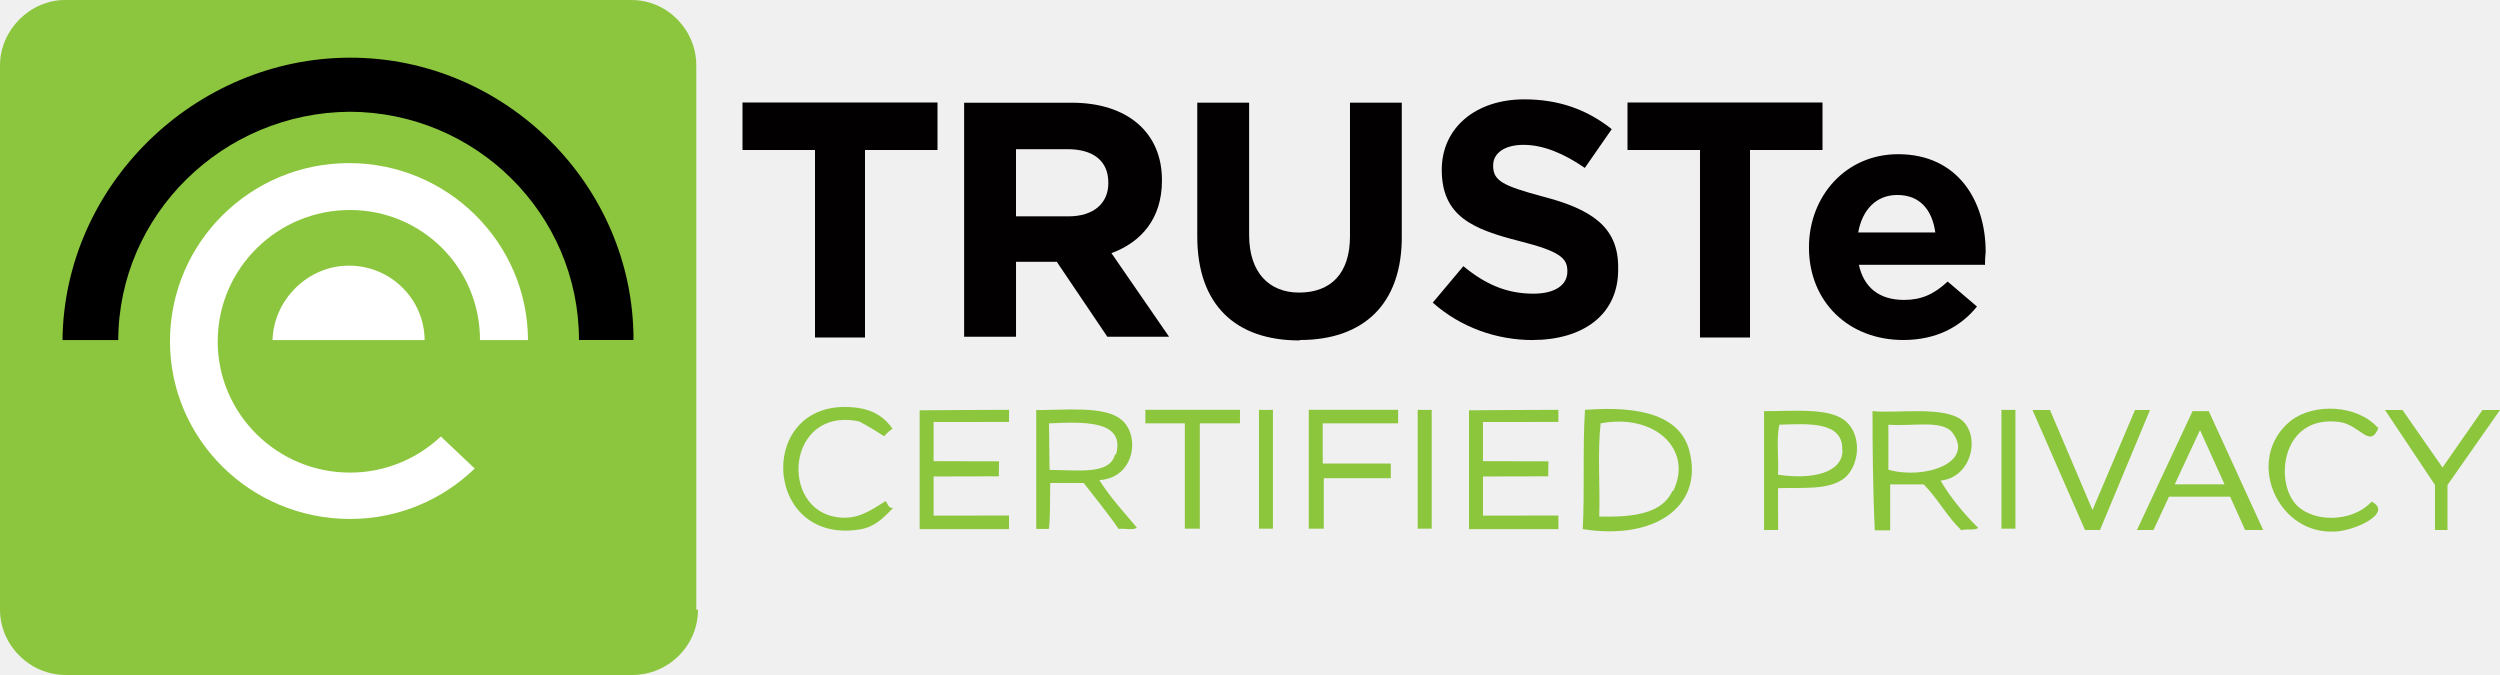
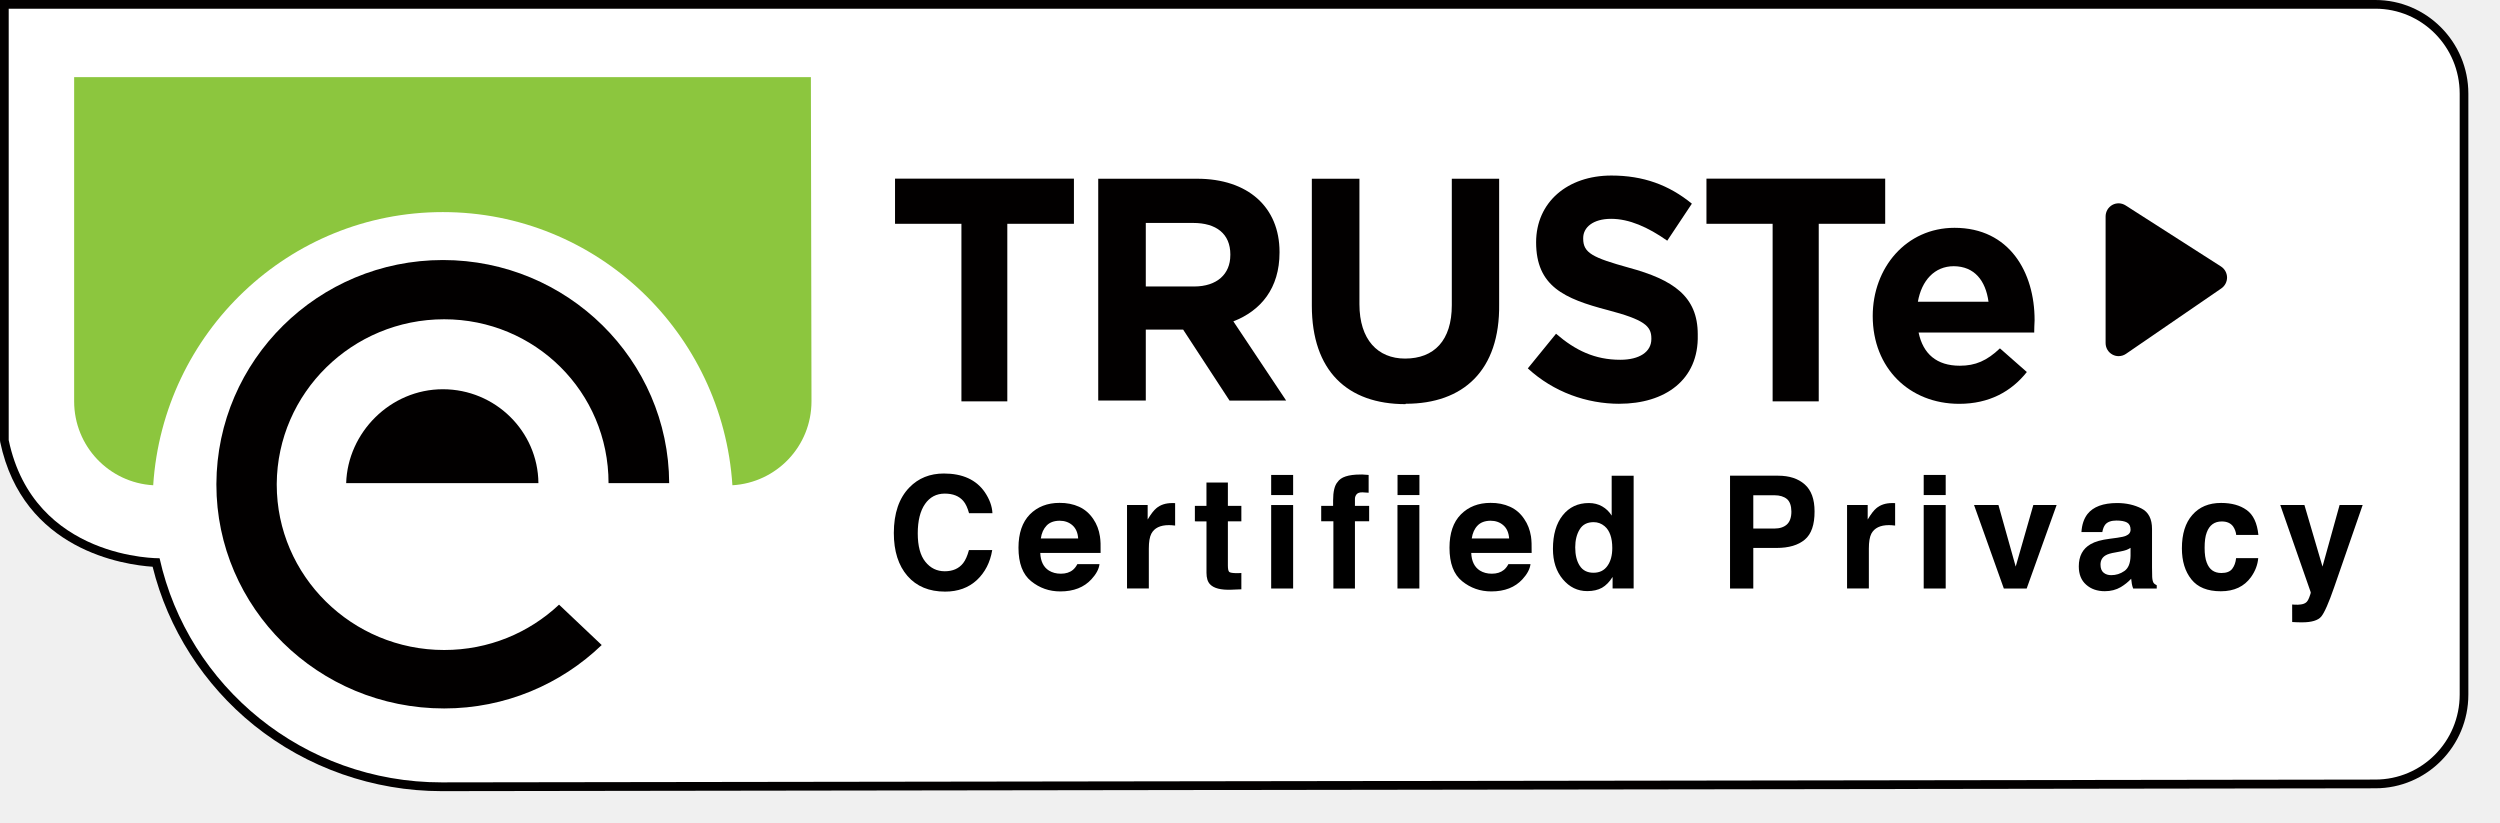
- <svg xmlns="http://www.w3.org/2000/svg" viewBox="0 0 100 27">
-   <path fill-rule="evenodd" clip-rule="evenodd" fill="#8CC63E" d="M27.919 24.386c0 1.443-1.18 2.614-2.634 2.614H2.634 C1.18 27 0 25.8 0 24.386V2.614C0 1.2 1.2 0 2.6 0h22.651c1.454 0 2.6 1.2 2.6 2.614V24.386z" />
-   <path d="M13.959 4.47c5.079 0 9.2 4.1 9.2 9.131h2.181C25.353 7.4 20.2 2.3 14 2.307S2.566 7.4 2.5 13.602H4.73 C4.746 8.6 8.9 4.5 14 4.47z" />
-   <path fill="#FFFFFF" d="M19.25 13.602h1.87c-0.016-3.905-3.222-7.078-7.16-7.078c-3.939 0-7.145 3.173-7.16 7.1 c0 0.01-0.001 0.02-0.001 0.029c0 3.9 3.2 7.1 7.2 7.106c1.938 0 3.699-0.77 4.99-2.018l-1.355-1.282 c-0.949 0.893-2.227 1.445-3.635 1.445c-2.918 0-5.292-2.356-5.292-5.252c0-0.01 0.002-0.02 0.002-0.029 c0.016-2.883 2.381-5.223 5.29-5.223C16.868 8.4 19.2 10.7 19.2 13.602z" />
-   <path fill="#FFFFFF" d="M10.935 13.602h6.051c-0.016-1.646-1.363-2.976-3.025-2.976S10.949 12 10.9 13.602z" />
-   <polygon fill="#020000" points="34.6,6 34.6,13.5 32.6,13.5 32.6,6 29.7,6 29.7,4.1 37.5,4.1 37.5,6" />
-   <path fill="#020000" d="M44.293 13.469l-2.021-2.996h-1.631v2.996h-2.076v-9.36h4.313c2.225 0 3.6 1.2 3.6 3.089v0.027 c0 1.511-0.82 2.459-2.02 2.901l2.304 3.343H44.293z M44.333 7.304c0-0.883-0.62-1.337-1.631-1.337h-2.062v2.687h2.104 c1.01 0 1.589-0.533 1.589-1.323V7.304z" />
-   <path fill="#020000" d="M51.973 13.617c-2.533 0-4.082-1.406-4.082-4.16V4.108h2.074v5.295c0 1.5 0.8 2.3 2 2.3 c1.265 0 2.034-0.762 2.034-2.247V4.108h2.072V9.39C56.108 12.2 54.5 13.6 52 13.6" />
-   <path fill="#020000" d="M61.311 13.602c-1.429 0-2.871-0.494-4.001-1.497l1.225-1.458c0.849 0.7 1.7 1.1 2.8 1.1 c0.849 0 1.359-0.335 1.359-0.884v-0.026c0-0.521-0.323-0.789-1.897-1.189c-1.902-0.481-3.127-1.004-3.127-2.861V6.796 c0-1.698 1.373-2.822 3.3-2.822c1.374 0 2.5 0.4 3.5 1.191l-1.077 1.552c-0.836-0.576-1.657-0.923-2.454-0.923 c-0.793 0-1.213 0.36-1.213 0.815v0.027c0 0.6 0.4 0.8 2 1.229c1.913 0.5 3 1.2 3 2.808v0.028 C64.772 12.6 63.3 13.6 61.3 13.6" />
-   <polygon fill="#020000" points="70,6 70,13.5 68,13.5 68,6 65.1,6 65.1,4.1 72.9,4.1 72.9,6" />
-   <path fill="#020000" d="M79.378 10.593h-5.023c0.199 0.9 0.8 1.4 1.8 1.404c0.687 0 1.187-0.213 1.752-0.735l1.172 1 c-0.673 0.828-1.643 1.338-2.951 1.338c-2.17 0-3.77-1.513-3.77-3.706V9.897c0-2.046 1.468-3.729 3.568-3.729 c2.411 0 3.5 1.9 3.5 3.891v0.026C79.405 10.3 79.4 10.4 79.4 10.6 M75.89 7.799c-0.849 0-1.402 0.602-1.562 1.5 h3.084C77.29 8.4 76.8 7.8 75.9 7.8" />
-   <path fill-rule="evenodd" clip-rule="evenodd" fill="#8CC63D" d="M35.704 17.15c-0.136 0.084-0.247 0.191-0.336 0.3 c-0.324-0.207-0.65-0.413-1.005-0.593c-2.906-0.609-3.216 3.552-0.838 3.835c0.777 0.1 1.272-0.258 1.899-0.649 c0.093 0.1 0.1 0.3 0.3 0.271c-0.415 0.441-0.763 0.773-1.341 0.864c-3.965 0.637-4.159-5.439-0.056-4.861 C34.934 16.4 35.4 16.7 35.7 17.15z" />
-   <path fill-rule="evenodd" clip-rule="evenodd" fill="#8CC63D" d="M95.141 17.097c-0.331 0.885-0.739-0.109-1.564-0.217 c-2.261-0.298-2.59 2.265-1.787 3.24c0.653 0.8 2.3 0.8 3.073-0.055c0.916 0.457-0.777 1.241-1.621 1.2 c-2.216 0-3.435-2.945-1.62-4.429C92.564 16.1 94.3 16.2 95.1 17.097z" />
-   <path fill-rule="evenodd" clip-rule="evenodd" fill="#8CC63D" d="M62.336 16.393v0.485l-3.017 0.002v1.566l2.618 0.007l-0.008 0.6 l-2.61 0.006c0 0 0 1.6 0 1.566l3.017-0.004c0 0 0 0.5 0 0.545H58.76c0-1.584 0-3.169 0-4.754 C59.953 16.4 61.1 16.4 62.3 16.393z" />
-   <path fill-rule="evenodd" clip-rule="evenodd" fill="#8CC63D" d="M40.361 16.393v0.485l-3.017 0.002v1.566l2.617 0.007l-0.009 0.6 l-2.608 0.006c0 0 0 1.6 0 1.566l3.017-0.004c0 0 0 0.5 0 0.545h-3.575c0-1.584 0-3.169 0-4.754 C37.978 16.4 39.2 16.4 40.4 16.393z" />
-   <path fill-rule="evenodd" clip-rule="evenodd" fill="#8CC63D" d="M43.972 19.202c0.438 0.7 1 1.3 1.5 1.9 c-0.132 0.126-0.501 0.022-0.727 0.056c-0.438-0.64-0.928-1.227-1.396-1.837c-0.446 0-0.894 0-1.34 0 c-0.009 0.7 0 1.559-0.057 1.837c-0.167 0-0.335 0-0.502 0c0.005-1.559-0.008-3.372 0-4.754 c1.176 0 2.74-0.173 3.4 0.38C45.617 17.4 45.4 19.1 44 19.202z M44.643 18.176c0.373-1.369-1.277-1.306-2.682-1.242 l0.021 1.863C43.144 18.8 44.4 19 44.6 18.176z" />
-   <path fill-rule="evenodd" clip-rule="evenodd" fill="#8CC63D" d="M57.268 16.393c0 1.6 0 3.2 0 4.754c-0.185 0-0.374 0-0.56 0 c0-1.584 0-3.169 0-4.754C56.894 16.4 57.1 16.4 57.3 16.393z" />
-   <path fill-rule="evenodd" clip-rule="evenodd" fill="#8CC63D" d="M80.617 16.393c0 1.6 0 3.2 0 4.754c-0.186 0-0.373 0-0.559 0 c0-1.584 0-3.169 0-4.754C80.244 16.4 80.4 16.4 80.6 16.393z" />
-   <path fill-rule="evenodd" clip-rule="evenodd" fill="#8CC63D" d="M50.917 16.393c0 1.6 0 3.2 0 4.754c-0.186 0-0.372 0-0.558 0 c0-1.584 0-3.169 0-4.754C50.545 16.4 50.7 16.4 50.9 16.393z" />
-   <path fill-rule="evenodd" clip-rule="evenodd" fill="#8CC63D" d="M63.411 16.393c2.167-0.165 3.9 0.2 4.2 1.8 c0.451 2.118-1.483 3.423-4.301 2.971C63.392 19.6 63.3 17.9 63.4 16.393z M66.931 19.634c0.8-1.645-0.726-3.111-2.905-2.7 c-0.129 1.134-0.019 2.503-0.056 3.727C65.463 20.7 66.5 20.5 66.9 19.634z" />
-   <path fill-rule="evenodd" clip-rule="evenodd" fill="#8CC63D" d="M71.121 19.526l0.004 1.674h-0.562v-4.754 c1.269 0 2.683-0.148 3.3 0.434c0.638 0.6 0.5 1.789-0.112 2.267C73.116 19.6 72.2 19.5 71.1 19.526z M73.69 18.014c0.051-1.167-1.348-1.065-2.514-1.026c-0.13 0.559-0.02 1.351-0.056 1.999C72.517 19.2 73.7 18.9 73.7 18.014z " />
-   <path fill-rule="evenodd" clip-rule="evenodd" fill="#8CC63D" d="M74.919 16.446c0.961 0.1 2.906-0.229 3.6 0.4 c0.708 0.7 0.3 2.265-0.894 2.376c0.335 0.6 0.9 1.3 1.5 1.891c-0.112 0.123-0.463 0.019-0.668 0.1 c-0.574-0.544-0.951-1.28-1.51-1.836c-0.445 0-0.894 0-1.34 0c0 0.6 0 1.2 0 1.836c-0.205 0-0.41 0-0.615 0 C74.915 19.6 74.9 17.8 74.9 16.446z M78.104 17.312c-0.421-0.535-1.578-0.248-2.569-0.324c0 0.6 0 1.2 0 1.8 C76.99 19.2 79 18.5 78.1 17.312z" />
-   <path fill-rule="evenodd" clip-rule="evenodd" fill="#8CC63D" d="M49.558 16.393h-1.606c-0.187 0-0.372 0-0.559 0h-1.578v0.541 h1.578c0 1.4 0 2.8 0 4.213c0.187 0 0.4 0 0.6 0c0-1.405 0-2.809 0-4.213h1.606V16.393z" />
-   <path fill-rule="evenodd" clip-rule="evenodd" fill="#8CC63D" d="M55.925 16.934v-0.541H52.91c-0.186 0-0.373 0-0.559 0 c0 0.2 0 0.4 0 0.541c0 1.4 0 2.8 0 4.213c0.186 0 0.4 0 0.6 0c0-0.672 0-1.344 0-2.018h2.681V18.54H52.91 c0-0.535 0-1.071 0-1.606H55.925z" />
-   <polygon fill-rule="evenodd" clip-rule="evenodd" fill="#8CC63D" points="81.3,16.4 82,16.4 83.7,20.4 85.4,16.4 86,16.4 84,21.2 83.4,21.2" />
-   <path fill-rule="evenodd" clip-rule="evenodd" fill="#8CC63D" d="M89.805 21.2h0.722l-2.176-4.754h-0.649L85.478 21.2h0.661 l0.621-1.333h2.444L89.805 21.2z M86.989 19.374l1.012-2.17l0.98 2.17H86.989z" />
-   <polygon fill-rule="evenodd" clip-rule="evenodd" fill="#8CC63D" points="95.4,16.4 96.1,16.4 97.7,18.7 99.3,16.4 100,16.4 97.9,19.4 97.9,21.2 97.4,21.2 97.4,19.4" />
+ <svg xmlns="http://www.w3.org/2000/svg" viewBox="-266 409.5 79 26">
+   <path fill="#020000" d="M-252.046,434.5L-252.046,434.5c-2.153,0-4.259-0.74-5.927-2.082c-1.588-1.279-2.721-3.052-3.204-5.009 c-0.888-0.06-4.095-0.507-4.817-3.942l-0.006-0.059V409.5h75.062c1.618,0,2.938,1.328,2.938,2.959v18.991 c0,1.633-1.319,2.96-2.938,2.96L-252.046,434.5z" />
+   <path fill="#FFFFFF" d="M-190.938,434.134c1.472,0,2.664-1.201,2.664-2.684v-18.991c0-1.482-1.192-2.684-2.664-2.684h-74.787 v13.633c0.795,3.787,4.768,3.733,4.768,3.733c0.9,4.051,4.549,7.082,8.911,7.082L-190.938,434.134z" />
+   <path fill="#020000" d="M-246.723,424.767h1.869c-0.016-3.894-3.217-7.05-7.15-7.05c-3.938,0-7.141,3.164-7.158,7.072 c0,0.007,0,0.015,0,0.026c0,3.885,3.205,7.072,7.197,7.072c1.932,0,3.691-0.766,4.979-2.004l-1.348-1.276 c-0.952,0.894-2.225,1.433-3.63,1.433c-2.918,0-5.291-2.345-5.291-5.225c0-0.008,0-0.021,0-0.027 c0.021-2.87,2.382-5.199,5.291-5.199c2.862,0,5.194,2.286,5.194,5.178H-246.723L-246.723,424.767z" />
+   <path fill="#020000" d="M-255.027,424.767h6.041c-0.014-1.637-1.363-2.967-3.019-2.967c-1.664,0-3.009,1.373-3.056,2.967H-255.027z" />
+   <polygon fill="#020000" points="-234.169,416.572 -234.169,422.183 -235.619,422.183 -235.619,416.572 -237.717,416.572 -237.717,415.145 -232.064,415.145 -232.064,416.572" />
+   <path fill="#020000" d="M-227.146,422.16l-1.467-2.245h-1.18v2.241h-1.503v-7.008h3.125c1.608,0,2.604,0.9,2.604,2.312v0.021 c0,1.131-0.592,1.838-1.459,2.174l1.668,2.502L-227.146,422.16L-227.146,422.16z M-227.121,417.543 c0-0.657-0.445-0.998-1.177-0.998h-1.495v2.008h1.525c0.727,0,1.146-0.394,1.146-0.986L-227.121,417.543L-227.121,417.543z" />
+   <path fill="#020000" d="M-221.587,422.271c-1.838,0-2.959-1.055-2.959-3.112v-4.011h1.504v3.965c0,1.119,0.578,1.718,1.442,1.718 c0.918,0,1.477-0.571,1.477-1.687v-3.996h1.496v3.959c0.03,2.104-1.138,3.152-2.95,3.152" />
+   <path fill="#020000" d="M-214.819,422.26c-1.042,0-2.085-0.369-2.902-1.119l0.892-1.095c0.611,0.528,1.229,0.823,2.029,0.823 c0.604,0,0.983-0.246,0.983-0.657v-0.021c0-0.392-0.232-0.59-1.374-0.891c-1.38-0.361-2.268-0.753-2.268-2.146v0.005 c0-1.269,0.99-2.112,2.38-2.112c1.002,0,1.815,0.295,2.542,0.889l-0.778,1.17c-0.61-0.429-1.204-0.691-1.773-0.691 c-0.576,0-0.883,0.273-0.883,0.607v0.021c0,0.45,0.297,0.598,1.446,0.917c1.396,0.379,2.174,0.903,2.174,2.104v0.021 c0.035,1.421-1.037,2.174-2.479,2.174" />
+   <polygon fill="#020000" points="-208.528,416.572 -208.528,422.183 -209.985,422.183 -209.985,416.572 -212.076,416.572 -212.076,415.145 -206.428,415.145 -206.428,416.572   " />
+   <path fill="#020000" d="M-201.733,420.009h-3.639c0.141,0.675,0.572,1.048,1.303,1.048c0.493,0,0.856-0.158,1.267-0.549 l0.85,0.748c-0.491,0.619-1.195,1.005-2.136,1.005c-1.576,0-2.734-1.13-2.734-2.774l0,0c0-1.529,1.06-2.788,2.585-2.788 c1.742,0,2.53,1.415,2.53,2.911v0.017c-0.006,0.158-0.012,0.235-0.012,0.384 M-204.26,417.912c-0.611,0-1.018,0.456-1.135,1.123 h2.232C-203.254,418.368-203.605,417.917-204.26,417.912" />
+   <path fill="#020000" d="M-195.815,417.922l-3.016-1.931c-0.127-0.081-0.287-0.089-0.42-0.015c-0.131,0.073-0.212,0.213-0.212,0.363 v4.001c0,0.154,0.083,0.294,0.219,0.366c0.062,0.033,0.126,0.048,0.191,0.048c0.082,0,0.163-0.024,0.232-0.071l3.015-2.069 c0.114-0.079,0.182-0.21,0.181-0.349C-195.628,418.126-195.699,417.997-195.815,417.922z" />
+   <path d="M-237.262,424.902c0.285-0.293,0.648-0.439,1.089-0.439c0.589,0,1.021,0.196,1.293,0.59 c0.149,0.222,0.231,0.442,0.241,0.665h-0.739c-0.047-0.171-0.106-0.3-0.181-0.387c-0.133-0.155-0.327-0.233-0.586-0.233 c-0.265,0-0.472,0.11-0.625,0.329c-0.151,0.218-0.229,0.527-0.229,0.928c0,0.399,0.08,0.7,0.241,0.898 c0.159,0.199,0.364,0.299,0.612,0.299c0.254,0,0.447-0.085,0.582-0.257c0.072-0.092,0.133-0.229,0.183-0.413h0.735 c-0.064,0.391-0.227,0.705-0.486,0.949c-0.262,0.242-0.596,0.364-1.002,0.364c-0.504,0-0.9-0.163-1.189-0.493 c-0.287-0.331-0.432-0.784-0.432-1.359C-237.754,425.72-237.591,425.24-237.262,424.902z" />
+   <path d="M-231.902,425.513c0.182,0.083,0.332,0.212,0.452,0.392c0.106,0.155,0.177,0.338,0.208,0.545 c0.02,0.121,0.026,0.296,0.021,0.522h-1.907c0.011,0.266,0.103,0.45,0.274,0.558c0.104,0.064,0.229,0.099,0.377,0.099 c0.156,0,0.283-0.04,0.381-0.121c0.053-0.044,0.1-0.104,0.141-0.182h0.699c-0.018,0.156-0.104,0.315-0.253,0.477 c-0.234,0.257-0.563,0.386-0.986,0.386c-0.349,0-0.655-0.108-0.922-0.324s-0.399-0.567-0.399-1.057 c0-0.457,0.121-0.808,0.359-1.052c0.24-0.243,0.555-0.365,0.938-0.365C-232.291,425.389-232.085,425.43-231.902,425.513z M-232.927,426.108c-0.097,0.101-0.158,0.234-0.183,0.407h1.18c-0.012-0.183-0.073-0.321-0.182-0.417 c-0.109-0.096-0.246-0.143-0.406-0.143C-232.693,425.957-232.831,426.007-232.927,426.108z" />
+   <path d="M-228.925,425.397c0.009,0,0.028,0.001,0.059,0.002v0.709c-0.043-0.005-0.082-0.01-0.114-0.011 c-0.035-0.002-0.062-0.003-0.082-0.003c-0.275,0-0.461,0.09-0.556,0.271c-0.053,0.102-0.079,0.259-0.079,0.47v1.261h-0.689v-2.638 h0.652v0.459c0.105-0.176,0.198-0.296,0.277-0.359c0.127-0.107,0.294-0.161,0.5-0.161 C-228.945,425.396-228.934,425.396-228.925,425.397z" />
+   <path d="M-228.242,425.975v-0.49h0.366v-0.736h0.677v0.736h0.426v0.49h-0.426v1.395c0,0.107,0.014,0.175,0.042,0.202 c0.027,0.025,0.11,0.04,0.25,0.04c0.021,0,0.043-0.001,0.066-0.002c0.022-0.001,0.046-0.001,0.068-0.003v0.515l-0.323,0.013 c-0.325,0.011-0.545-0.045-0.664-0.169c-0.077-0.078-0.115-0.2-0.115-0.366v-1.623L-228.242,425.975L-228.242,425.975z" />
+   <path d="M-225.137,425.144h-0.694v-0.636h0.694V425.144z M-225.831,425.459h0.694v2.638h-0.694V425.459z" />
+   <path d="M-222.897,424.498c0.035,0.002,0.082,0.005,0.146,0.01v0.562c-0.038-0.005-0.104-0.008-0.193-0.012 c-0.091-0.002-0.152,0.019-0.188,0.062c-0.034,0.043-0.052,0.09-0.052,0.142c0,0.053,0,0.126,0,0.224h0.449v0.485h-0.449v2.127 h-0.681v-2.127h-0.385v-0.485h0.376v-0.169c0-0.282,0.047-0.479,0.141-0.584c0.101-0.157,0.341-0.238,0.72-0.238 C-222.973,424.492-222.933,424.494-222.897,424.498z" />
+   <path d="M-221.146,425.144h-0.692v-0.636h0.692V425.144z M-221.84,425.459h0.692v2.638h-0.692V425.459z" />
+   <path d="M-218.284,425.513c0.184,0.083,0.334,0.212,0.452,0.392c0.108,0.155,0.177,0.338,0.211,0.545 c0.019,0.121,0.024,0.296,0.021,0.522h-1.909c0.011,0.266,0.104,0.45,0.274,0.558c0.104,0.064,0.229,0.099,0.376,0.099 c0.157,0,0.283-0.04,0.383-0.121c0.053-0.044,0.101-0.104,0.142-0.182h0.698c-0.02,0.156-0.104,0.315-0.253,0.477 c-0.235,0.257-0.563,0.386-0.986,0.386c-0.349,0-0.657-0.108-0.923-0.324c-0.267-0.216-0.398-0.567-0.398-1.057 c0-0.457,0.118-0.808,0.359-1.052c0.241-0.243,0.554-0.365,0.938-0.365C-218.672,425.389-218.467,425.43-218.284,425.513z M-219.309,426.108c-0.098,0.101-0.158,0.234-0.184,0.407h1.182c-0.014-0.183-0.073-0.321-0.184-0.417 c-0.109-0.096-0.245-0.143-0.406-0.143C-219.075,425.957-219.213,426.007-219.309,426.108z" />
+   <path d="M-215.371,425.502c0.123,0.07,0.223,0.167,0.3,0.291v-1.259h0.694v3.562h-0.665v-0.365 c-0.098,0.156-0.21,0.271-0.334,0.342c-0.127,0.07-0.281,0.106-0.467,0.106c-0.308,0-0.563-0.126-0.772-0.375 s-0.312-0.567-0.312-0.959c0-0.45,0.104-0.805,0.309-1.062s0.48-0.387,0.826-0.387 C-215.636,425.396-215.495,425.431-215.371,425.502z M-215.204,427.38c0.103-0.145,0.152-0.333,0.152-0.562 c0-0.322-0.081-0.554-0.243-0.691c-0.1-0.084-0.215-0.127-0.346-0.127c-0.201,0-0.35,0.076-0.441,0.229 c-0.094,0.152-0.141,0.343-0.141,0.567c0,0.243,0.048,0.438,0.144,0.584c0.095,0.146,0.239,0.219,0.435,0.219 C-215.45,427.598-215.305,427.525-215.204,427.38z" />
+   <path d="M-208.97,426.553c-0.207,0.174-0.503,0.262-0.888,0.262h-0.738v1.282h-0.735v-3.565h1.521c0.351,0,0.631,0.091,0.838,0.274 c0.21,0.185,0.312,0.469,0.312,0.854C-208.658,426.08-208.761,426.379-208.97,426.553z M-209.534,425.268 c-0.094-0.077-0.225-0.118-0.395-0.118h-0.667v1.052h0.667c0.17,0,0.301-0.044,0.395-0.129c0.093-0.085,0.142-0.222,0.142-0.407 C-209.394,425.479-209.441,425.347-209.534,425.268z" />
+   <path d="M-206.173,425.397c0.01,0,0.028,0.001,0.059,0.002v0.709c-0.042-0.005-0.081-0.01-0.114-0.011 c-0.033-0.002-0.061-0.003-0.081-0.003c-0.275,0-0.46,0.09-0.557,0.271c-0.052,0.102-0.078,0.259-0.078,0.47v1.261h-0.689v-2.638 h0.652v0.459c0.105-0.176,0.197-0.296,0.276-0.359c0.128-0.107,0.294-0.161,0.499-0.161 C-206.192,425.396-206.181,425.396-206.173,425.397z" />
+   <path d="M-204.516,425.144h-0.695v-0.636h0.695V425.144z M-205.211,425.459h0.695v2.638h-0.695V425.459z" />
+   <path d="M-201.747,425.459h0.736l-0.946,2.638h-0.722l-0.941-2.638h0.771l0.545,1.945L-201.747,425.459z" />
+   <path d="M-199.094,426.493c0.128-0.019,0.219-0.038,0.273-0.062c0.1-0.042,0.147-0.106,0.147-0.194 c0-0.107-0.038-0.184-0.113-0.226c-0.075-0.041-0.187-0.062-0.333-0.062c-0.163,0-0.28,0.042-0.349,0.122 c-0.049,0.06-0.08,0.14-0.098,0.243h-0.66c0.015-0.232,0.077-0.422,0.191-0.57c0.183-0.231,0.495-0.348,0.938-0.348 c0.288,0,0.544,0.058,0.768,0.172c0.224,0.113,0.334,0.33,0.334,0.647v1.21c0,0.083,0.002,0.187,0.005,0.305 c0.005,0.091,0.021,0.15,0.042,0.185c0.022,0.032,0.057,0.059,0.102,0.079v0.103h-0.745c-0.021-0.054-0.035-0.103-0.042-0.149 c-0.009-0.046-0.016-0.101-0.021-0.16c-0.096,0.104-0.205,0.19-0.329,0.265c-0.146,0.085-0.314,0.129-0.503,0.129 c-0.238,0-0.436-0.067-0.591-0.206c-0.155-0.136-0.232-0.327-0.232-0.578c0-0.325,0.124-0.56,0.375-0.703 c0.138-0.081,0.339-0.137,0.604-0.17L-199.094,426.493z M-198.675,426.812c-0.043,0.028-0.088,0.051-0.133,0.067 s-0.105,0.032-0.185,0.047l-0.156,0.03c-0.146,0.023-0.252,0.056-0.313,0.093c-0.108,0.063-0.162,0.16-0.162,0.293 c0,0.117,0.033,0.202,0.099,0.256c0.067,0.054,0.146,0.077,0.24,0.077c0.15,0,0.289-0.042,0.414-0.13 c0.126-0.087,0.191-0.245,0.196-0.478V426.812L-198.675,426.812z" />
+   <path d="M-195.334,426.405c-0.013-0.1-0.045-0.188-0.099-0.268c-0.077-0.105-0.196-0.159-0.359-0.159 c-0.231,0-0.39,0.115-0.475,0.347c-0.047,0.122-0.067,0.283-0.067,0.487c0,0.192,0.021,0.35,0.067,0.466 c0.082,0.221,0.235,0.329,0.463,0.329c0.16,0,0.273-0.043,0.342-0.132c0.067-0.087,0.108-0.199,0.123-0.338h0.699 c-0.018,0.209-0.092,0.407-0.227,0.597c-0.215,0.301-0.534,0.45-0.955,0.45c-0.423,0-0.731-0.125-0.931-0.377 c-0.2-0.251-0.299-0.576-0.299-0.979c0-0.452,0.108-0.805,0.33-1.056c0.22-0.253,0.521-0.379,0.908-0.379 c0.329,0,0.599,0.073,0.807,0.223c0.21,0.148,0.334,0.412,0.372,0.787L-195.334,426.405L-195.334,426.405z" />
+   <path d="M-193.568,428.602l0.087,0.006c0.066,0.003,0.133,0.002,0.191-0.008c0.062-0.008,0.112-0.026,0.154-0.056 c0.041-0.027,0.077-0.085,0.11-0.171c0.034-0.087,0.05-0.141,0.044-0.161l-0.961-2.753h0.763l0.571,1.945l0.54-1.945h0.729 l-0.899,2.594c-0.173,0.501-0.311,0.812-0.411,0.932c-0.1,0.119-0.302,0.181-0.605,0.181c-0.062,0-0.108-0.001-0.146-0.002 c-0.036,0-0.092-0.003-0.166-0.008L-193.568,428.602L-193.568,428.602z" />
+   <path fill="#8CC63E" d="M-240.357,422.182l-0.019-10.244h-23.281v10.244c0,1.421,1.106,2.571,2.498,2.652 c0.313-4.818,4.286-8.632,9.152-8.632s8.838,3.813,9.151,8.632C-241.464,424.753-240.357,423.604-240.357,422.182z" />
</svg>
